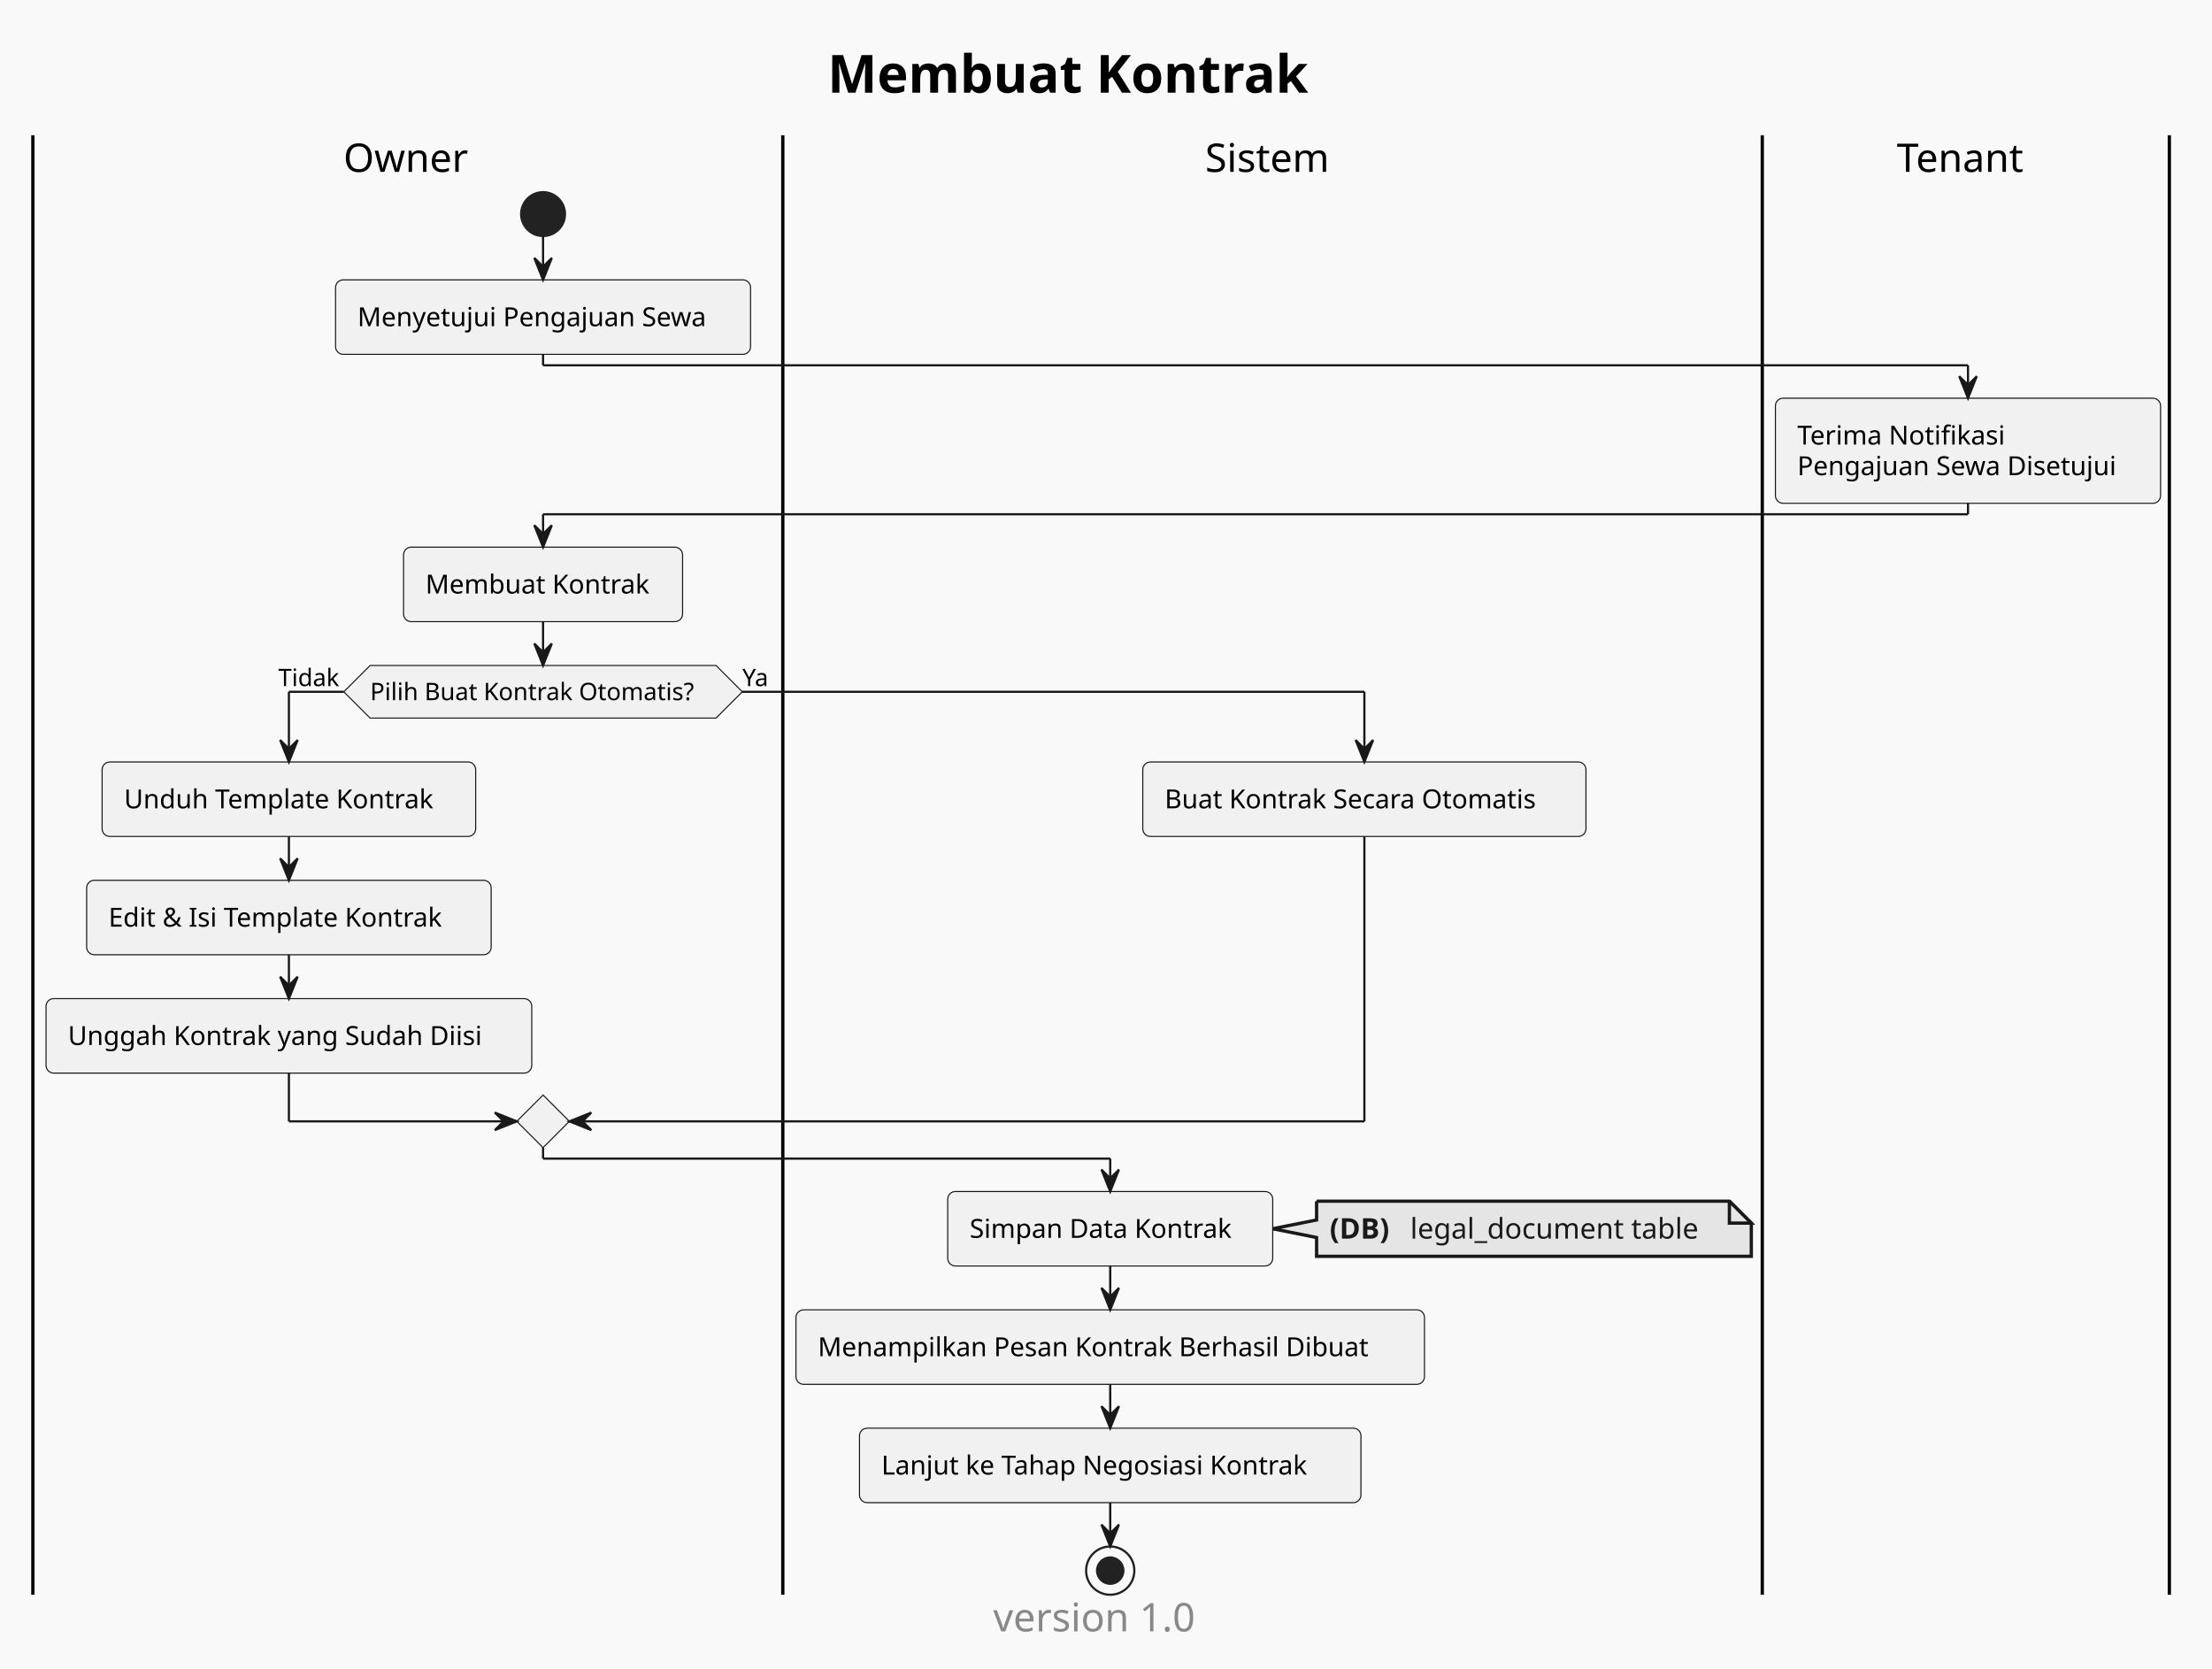
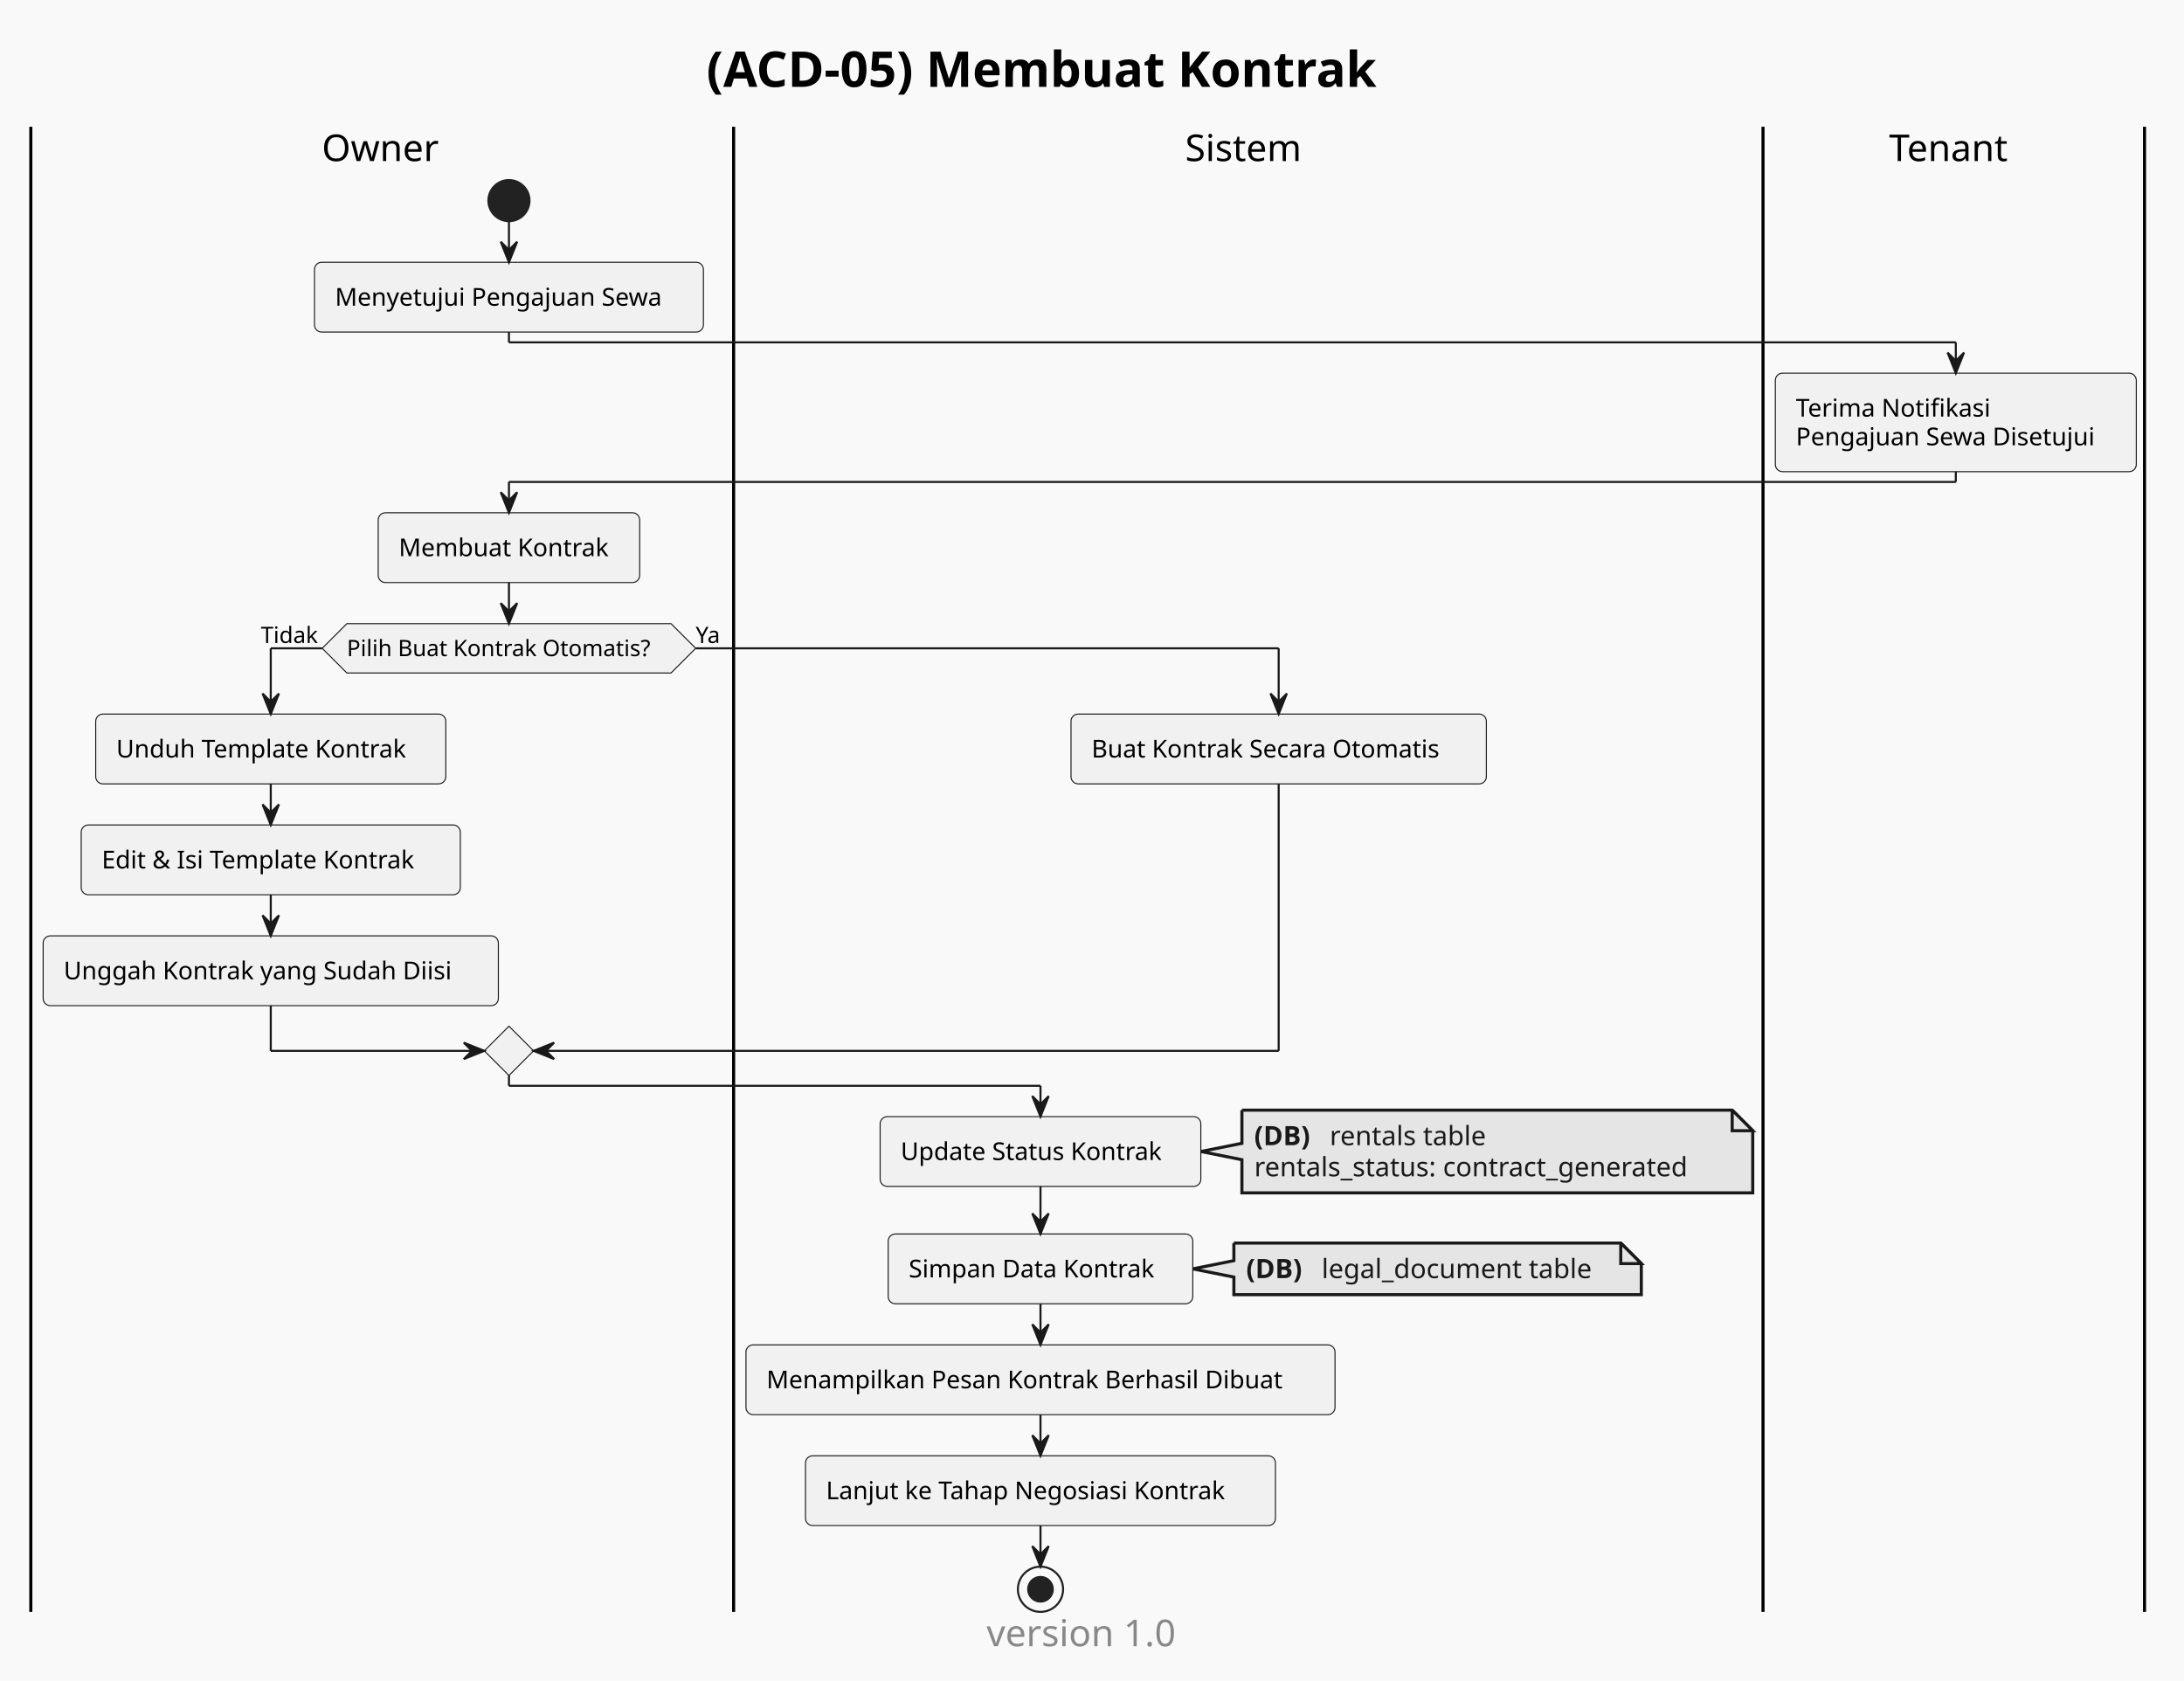
- <svg xmlns="http://www.w3.org/2000/svg" contentStyleType="text/css" data-diagram-type="ACTIVITY" height="761px" preserveAspectRatio="none" style="width:1009px;height:761px;background:#F9F9F9;" version="1.1" viewBox="0 0 1009 761" width="1009px" zoomAndPan="magnify">
+ <svg xmlns="http://www.w3.org/2000/svg" contentStyleType="text/css" data-diagram-type="ACTIVITY" height="818px" preserveAspectRatio="none" style="width:1063px;height:818px;background:#F9F9F9;" version="1.1" viewBox="0 0 1063 818" width="1063px" zoomAndPan="magnify">
  <defs />
  <g>
-     <rect fill="#F9F9F9" height="761" style="stroke:none;stroke-width:1;" width="1009" x="0" y="0" />
+     <rect fill="#F9F9F9" height="818" style="stroke:none;stroke-width:1;" width="1063" x="0" y="0" />
    <g class="title" data-source-line="4">
-       <text fill="#000000" font-family="sans-serif" font-size="24" font-weight="bold" lengthAdjust="spacing" textLength="251.449" x="377.476" y="42.277">Membuat  Kontrak</text>
+       <text fill="#000000" font-family="sans-serif" font-size="24" font-weight="bold" lengthAdjust="spacing" textLength="372.856" x="343.892" y="42.277">(ACD-05) Membuat Kontrak</text>
    </g>
-     <rect fill="none" height="20.953" style="stroke:none;stroke-width:1;" width="976.401" x="15" y="61.683" />
+     <rect fill="none" height="20.953" style="stroke:none;stroke-width:1;" width="1030.64" x="15" y="61.683" />
    <ellipse cx="247.717" cy="97.636" fill="#222222" rx="10" ry="10" style="stroke:#222222;stroke-width:1;" />
    <rect fill="#F1F1F1" height="33.969" rx="3.5" ry="3.5" style="stroke:#181818;stroke-width:0.5;" width="189.301" x="153.066" y="127.636" />
    <text fill="#000000" font-family="sans-serif" font-size="12" lengthAdjust="spacing" textLength="169.301" x="163.066" y="148.774">Menyetujui Pengajuan Sewa</text>
    <rect fill="#F1F1F1" height="33.969" rx="3.5" ry="3.5" style="stroke:#181818;stroke-width:0.5;" width="127.279" x="184.077" y="249.542" />
    <text fill="#000000" font-family="sans-serif" font-size="12" lengthAdjust="spacing" textLength="107.279" x="194.077" y="270.681">Membuat Kontrak</text>
    <polygon fill="#F1F1F1" points="168.821,303.511,326.613,303.511,338.613,315.511,326.613,327.511,168.821,327.511,156.821,315.511,168.821,303.511" style="stroke:#181818;stroke-width:0.5;" />
    <text fill="#000000" font-family="sans-serif" font-size="11" lengthAdjust="spacing" textLength="157.792" x="168.821" y="319.319">Pilih Buat Kontrak Otomatis?</text>
    <text fill="#000000" font-family="sans-serif" font-size="11" lengthAdjust="spacing" textLength="29.869" x="126.952" y="312.916">Tidak</text>
    <text fill="#000000" font-family="sans-serif" font-size="11" lengthAdjust="spacing" textLength="13.46" x="338.613" y="312.916">Ya</text>
    <rect fill="#F1F1F1" height="33.969" rx="3.5" ry="3.5" style="stroke:#181818;stroke-width:0.5;" width="170.398" x="46.585" y="347.511" />
    <text fill="#000000" font-family="sans-serif" font-size="12" lengthAdjust="spacing" textLength="150.398" x="56.585" y="368.649">Unduh Template Kontrak</text>
    <rect fill="#F1F1F1" height="33.969" rx="3.5" ry="3.5" style="stroke:#181818;stroke-width:0.5;" width="184.531" x="39.519" y="401.479" />
    <text fill="#000000" font-family="sans-serif" font-size="12" lengthAdjust="spacing" textLength="164.531" x="49.519" y="422.618">Edit &amp; Isi Template Kontrak</text>
    <rect fill="#F1F1F1" height="33.969" rx="3.5" ry="3.5" style="stroke:#181818;stroke-width:0.5;" width="221.568" x="21" y="455.448" />
    <text fill="#000000" font-family="sans-serif" font-size="12" lengthAdjust="spacing" textLength="201.568" x="31" y="476.587">Unggah Kontrak yang Sudah Diisi</text>
    <polygon fill="#F1F1F1" points="247.717,499.417,259.717,511.417,247.717,523.417,235.717,511.417,247.717,499.417" style="stroke:#181818;stroke-width:0.5;" />
-     <line style="stroke:#000000;stroke-width:1.5;" x1="15" x2="15" y1="61.683" y2="727.323" />
+     <line style="stroke:#000000;stroke-width:1.5;" x1="15" x2="15" y1="61.683" y2="784.44" />
    <rect fill="#F1F1F1" height="33.969" rx="3.5" ry="3.5" style="stroke:#181818;stroke-width:0.5;" width="202.162" x="521.278" y="347.511" />
    <text fill="#000000" font-family="sans-serif" font-size="12" lengthAdjust="spacing" textLength="182.162" x="531.278" y="368.649">Buat Kontrak Secara Otomatis</text>
-     <path d="M600.554,547.835 L600.554,556.401 L580.554,560.401 L600.554,564.401 L600.554,572.968 A0,0 0 0 0 600.554,572.968 L798.857,572.968 A0,0 0 0 0 798.857,572.968 L798.857,557.835 L788.857,547.835 L600.554,547.835 A0,0 0 0 0 600.554,547.835" fill="#E5E5E5" style="stroke:#191919;stroke-width:1.5;" />
-     <path d="M788.857,547.835 L788.857,557.835 L798.857,557.835 L788.857,547.835" fill="#E5E5E5" style="stroke:#191919;stroke-width:1.5;" />
-     <text fill="#191919" font-family="sans-serif" font-size="13" font-weight="bold" lengthAdjust="spacing" textLength="32.583" x="606.554" y="564.902">(DB)</text>
-     <text fill="#191919" font-family="sans-serif" font-size="13" lengthAdjust="spacing" textLength="140.588" x="643.269" y="564.902">legal_document table</text>
-     <rect fill="#F1F1F1" height="33.969" rx="3.5" ry="3.5" style="stroke:#181818;stroke-width:0.5;" width="148.256" x="432.298" y="543.417" />
-     <text fill="#000000" font-family="sans-serif" font-size="12" lengthAdjust="spacing" textLength="128.256" x="442.298" y="564.556">Simpan Data Kontrak</text>
-     <rect fill="#F1F1F1" height="33.969" rx="3.5" ry="3.5" style="stroke:#181818;stroke-width:0.5;" width="286.707" x="363.073" y="597.386" />
-     <text fill="#000000" font-family="sans-serif" font-size="12" lengthAdjust="spacing" textLength="266.707" x="373.073" y="618.524">Menampilkan Pesan Kontrak Berhasil Dibuat</text>
-     <rect fill="#F1F1F1" height="33.969" rx="3.5" ry="3.5" style="stroke:#181818;stroke-width:0.5;" width="228.74" x="392.056" y="651.355" />
-     <text fill="#000000" font-family="sans-serif" font-size="12" lengthAdjust="spacing" textLength="208.74" x="402.056" y="672.493">Lanjut ke Tahap Negosiasi Kontrak</text>
-     <ellipse cx="506.426" cy="716.323" fill="none" rx="11" ry="11" style="stroke:#222222;stroke-width:1;" />
-     <ellipse cx="506.426" cy="716.323" fill="#222222" rx="6" ry="6" style="stroke:#222222;stroke-width:1;" />
-     <line style="stroke:#000000;stroke-width:1.5;" x1="357.073" x2="357.073" y1="61.683" y2="727.323" />
-     <rect fill="#F1F1F1" height="47.938" rx="3.5" ry="3.5" style="stroke:#181818;stroke-width:0.5;" width="175.684" x="809.857" y="181.605" />
-     <text fill="#000000" font-family="sans-serif" font-size="12" lengthAdjust="spacing" textLength="101.643" x="819.857" y="202.743">Terima Notifikasi</text>
-     <text fill="#000000" font-family="sans-serif" font-size="12" lengthAdjust="spacing" textLength="155.684" x="819.857" y="216.712">Pengajuan Sewa Disetujui</text>
-     <line style="stroke:#000000;stroke-width:1.5;" x1="803.857" x2="803.857" y1="61.683" y2="727.323" />
-     <line style="stroke:#000000;stroke-width:1.5;" x1="989.54" x2="989.54" y1="61.683" y2="727.323" />
+     <path d="M604.468,540.269 L604.468,556.401 L584.468,560.401 L604.468,564.401 L604.468,580.534 A0,0 0 0 0 604.468,580.534 L853.095,580.534 A0,0 0 0 0 853.095,580.534 L853.095,550.269 L843.095,540.269 L604.468,540.269 A0,0 0 0 0 604.468,540.269" fill="#E5E5E5" style="stroke:#191919;stroke-width:1.5;" />
+     <path d="M843.095,540.269 L843.095,550.269 L853.095,550.269 L843.095,540.269" fill="#E5E5E5" style="stroke:#191919;stroke-width:1.5;" />
+     <text fill="#191919" font-family="sans-serif" font-size="13" font-weight="bold" lengthAdjust="spacing" textLength="32.583" x="610.468" y="557.335">(DB)</text>
+     <text fill="#191919" font-family="sans-serif" font-size="13" lengthAdjust="spacing" textLength="82.088" x="647.183" y="557.335">rentals table</text>
+     <text fill="#191919" font-family="sans-serif" font-size="13" lengthAdjust="spacing" textLength="227.627" x="610.468" y="572.468">rentals_status: contract_generated</text>
+     <rect fill="#F1F1F1" height="33.969" rx="3.5" ry="3.5" style="stroke:#181818;stroke-width:0.5;" width="156.084" x="428.384" y="543.417" />
+     <text fill="#000000" font-family="sans-serif" font-size="12" lengthAdjust="spacing" textLength="136.084" x="438.384" y="564.556">Update Status Kontrak</text>
+     <path d="M600.554,604.952 L600.554,613.519 L580.554,617.519 L600.554,621.519 L600.554,630.085 A0,0 0 0 0 600.554,630.085 L798.857,630.085 A0,0 0 0 0 798.857,630.085 L798.857,614.952 L788.857,604.952 L600.554,604.952 A0,0 0 0 0 600.554,604.952" fill="#E5E5E5" style="stroke:#191919;stroke-width:1.5;" />
+     <path d="M788.857,604.952 L788.857,614.952 L798.857,614.952 L788.857,604.952" fill="#E5E5E5" style="stroke:#191919;stroke-width:1.5;" />
+     <text fill="#191919" font-family="sans-serif" font-size="13" font-weight="bold" lengthAdjust="spacing" textLength="32.583" x="606.554" y="622.019">(DB)</text>
+     <text fill="#191919" font-family="sans-serif" font-size="13" lengthAdjust="spacing" textLength="140.588" x="643.269" y="622.019">legal_document table</text>
+     <rect fill="#F1F1F1" height="33.969" rx="3.5" ry="3.5" style="stroke:#181818;stroke-width:0.5;" width="148.256" x="432.298" y="600.534" />
+     <text fill="#000000" font-family="sans-serif" font-size="12" lengthAdjust="spacing" textLength="128.256" x="442.298" y="621.673">Simpan Data Kontrak</text>
+     <rect fill="#F1F1F1" height="33.969" rx="3.5" ry="3.5" style="stroke:#181818;stroke-width:0.5;" width="286.707" x="363.073" y="654.503" />
+     <text fill="#000000" font-family="sans-serif" font-size="12" lengthAdjust="spacing" textLength="266.707" x="373.073" y="675.642">Menampilkan Pesan Kontrak Berhasil Dibuat</text>
+     <rect fill="#F1F1F1" height="33.969" rx="3.5" ry="3.5" style="stroke:#181818;stroke-width:0.5;" width="228.74" x="392.056" y="708.472" />
+     <text fill="#000000" font-family="sans-serif" font-size="12" lengthAdjust="spacing" textLength="208.74" x="402.056" y="729.61">Lanjut ke Tahap Negosiasi Kontrak</text>
+     <ellipse cx="506.426" cy="773.44" fill="none" rx="11" ry="11" style="stroke:#222222;stroke-width:1;" />
+     <ellipse cx="506.426" cy="773.44" fill="#222222" rx="6" ry="6" style="stroke:#222222;stroke-width:1;" />
+     <line style="stroke:#000000;stroke-width:1.5;" x1="357.073" x2="357.073" y1="61.683" y2="784.44" />
+     <rect fill="#F1F1F1" height="47.938" rx="3.5" ry="3.5" style="stroke:#181818;stroke-width:0.5;" width="175.684" x="864.095" y="181.605" />
+     <text fill="#000000" font-family="sans-serif" font-size="12" lengthAdjust="spacing" textLength="101.643" x="874.095" y="202.743">Terima Notifikasi</text>
+     <text fill="#000000" font-family="sans-serif" font-size="12" lengthAdjust="spacing" textLength="155.684" x="874.095" y="216.712">Pengajuan Sewa Disetujui</text>
+     <line style="stroke:#000000;stroke-width:1.5;" x1="858.095" x2="858.095" y1="61.683" y2="784.44" />
+     <line style="stroke:#000000;stroke-width:1.5;" x1="1043.779" x2="1043.779" y1="61.683" y2="784.44" />
    <line style="stroke:#191919;stroke-width:1;" x1="247.717" x2="247.717" y1="107.636" y2="127.636" />
    <polygon fill="#191919" points="243.717,117.636,247.717,127.636,251.717,117.636,247.717,121.636" style="stroke:#191919;stroke-width:1;" />
    <line style="stroke:#191919;stroke-width:1;" x1="131.784" x2="131.784" y1="381.479" y2="401.479" />
    <polygon fill="#191919" points="127.784,391.479,131.784,401.479,135.784,391.479,131.784,395.479" style="stroke:#191919;stroke-width:1;" />
    <line style="stroke:#191919;stroke-width:1;" x1="131.784" x2="131.784" y1="435.448" y2="455.448" />
    <polygon fill="#191919" points="127.784,445.448,131.784,455.448,135.784,445.448,131.784,449.448" style="stroke:#191919;stroke-width:1;" />
    <line style="stroke:#191919;stroke-width:1;" x1="156.821" x2="131.784" y1="315.511" y2="315.511" />
    <line style="stroke:#191919;stroke-width:1;" x1="131.784" x2="131.784" y1="315.511" y2="347.511" />
    <polygon fill="#191919" points="127.784,337.511,131.784,347.511,135.784,337.511,131.784,341.511" style="stroke:#191919;stroke-width:1;" />
    <line style="stroke:#191919;stroke-width:1;" x1="131.784" x2="131.784" y1="489.417" y2="511.417" />
    <line style="stroke:#191919;stroke-width:1;" x1="131.784" x2="235.717" y1="511.417" y2="511.417" />
    <polygon fill="#191919" points="225.717,507.417,235.717,511.417,225.717,515.417,229.717,511.417" style="stroke:#191919;stroke-width:1;" />
    <line style="stroke:#191919;stroke-width:1;" x1="247.717" x2="247.717" y1="283.511" y2="303.511" />
    <polygon fill="#191919" points="243.717,293.511,247.717,303.511,251.717,293.511,247.717,297.511" style="stroke:#191919;stroke-width:1;" />
-     <line style="stroke:#191919;stroke-width:1;" x1="506.426" x2="506.426" y1="577.386" y2="597.386" />
-     <polygon fill="#191919" points="502.426,587.386,506.426,597.386,510.426,587.386,506.426,591.386" style="stroke:#191919;stroke-width:1;" />
-     <line style="stroke:#191919;stroke-width:1;" x1="506.426" x2="506.426" y1="631.355" y2="651.355" />
-     <polygon fill="#191919" points="502.426,641.355,506.426,651.355,510.426,641.355,506.426,645.355" style="stroke:#191919;stroke-width:1;" />
-     <line style="stroke:#191919;stroke-width:1;" x1="506.426" x2="506.426" y1="685.323" y2="705.323" />
-     <polygon fill="#191919" points="502.426,695.323,506.426,705.323,510.426,695.323,506.426,699.323" style="stroke:#191919;stroke-width:1;" />
+     <line style="stroke:#191919;stroke-width:1;" x1="506.426" x2="506.426" y1="577.386" y2="600.534" />
+     <polygon fill="#191919" points="502.426,590.534,506.426,600.534,510.426,590.534,506.426,594.534" style="stroke:#191919;stroke-width:1;" />
+     <line style="stroke:#191919;stroke-width:1;" x1="506.426" x2="506.426" y1="634.503" y2="654.503" />
+     <polygon fill="#191919" points="502.426,644.503,506.426,654.503,510.426,644.503,506.426,648.503" style="stroke:#191919;stroke-width:1;" />
+     <line style="stroke:#191919;stroke-width:1;" x1="506.426" x2="506.426" y1="688.472" y2="708.472" />
+     <polygon fill="#191919" points="502.426,698.472,506.426,708.472,510.426,698.472,506.426,702.472" style="stroke:#191919;stroke-width:1;" />
+     <line style="stroke:#191919;stroke-width:1;" x1="506.426" x2="506.426" y1="742.44" y2="762.44" />
+     <polygon fill="#191919" points="502.426,752.44,506.426,762.44,510.426,752.44,506.426,756.44" style="stroke:#191919;stroke-width:1;" />
    <line style="stroke:#191919;stroke-width:1;" x1="247.717" x2="247.717" y1="161.605" y2="166.605" />
-     <line style="stroke:#191919;stroke-width:1;" x1="247.717" x2="897.699" y1="166.605" y2="166.605" />
-     <line style="stroke:#191919;stroke-width:1;" x1="897.699" x2="897.699" y1="166.605" y2="181.605" />
-     <polygon fill="#191919" points="893.699,171.605,897.699,181.605,901.699,171.605,897.699,175.605" style="stroke:#191919;stroke-width:1;" />
-     <line style="stroke:#191919;stroke-width:1;" x1="897.699" x2="897.699" y1="229.542" y2="234.542" />
-     <line style="stroke:#191919;stroke-width:1;" x1="897.699" x2="247.717" y1="234.542" y2="234.542" />
+     <line style="stroke:#191919;stroke-width:1;" x1="247.717" x2="951.937" y1="166.605" y2="166.605" />
+     <line style="stroke:#191919;stroke-width:1;" x1="951.937" x2="951.937" y1="166.605" y2="181.605" />
+     <polygon fill="#191919" points="947.937,171.605,951.937,181.605,955.937,171.605,951.937,175.605" style="stroke:#191919;stroke-width:1;" />
+     <line style="stroke:#191919;stroke-width:1;" x1="951.937" x2="951.937" y1="229.542" y2="234.542" />
+     <line style="stroke:#191919;stroke-width:1;" x1="951.937" x2="247.717" y1="234.542" y2="234.542" />
    <line style="stroke:#191919;stroke-width:1;" x1="247.717" x2="247.717" y1="234.542" y2="249.542" />
    <polygon fill="#191919" points="243.717,239.542,247.717,249.542,251.717,239.542,247.717,243.542" style="stroke:#191919;stroke-width:1;" />
    <line style="stroke:#191919;stroke-width:1;" x1="338.613" x2="622.359" y1="315.511" y2="315.511" />
    <line style="stroke:#191919;stroke-width:1;" x1="622.359" x2="622.359" y1="315.511" y2="347.511" />
    <polygon fill="#191919" points="618.359,337.511,622.359,347.511,626.359,337.511,622.359,341.511" style="stroke:#191919;stroke-width:1;" />
    <line style="stroke:#191919;stroke-width:1;" x1="622.359" x2="622.359" y1="381.479" y2="511.417" />
    <line style="stroke:#191919;stroke-width:1;" x1="622.359" x2="259.717" y1="511.417" y2="511.417" />
    <polygon fill="#191919" points="269.717,507.417,259.717,511.417,269.717,515.417,265.717,511.417" style="stroke:#191919;stroke-width:1;" />
    <line style="stroke:#191919;stroke-width:1;" x1="247.717" x2="247.717" y1="523.417" y2="528.417" />
    <line style="stroke:#191919;stroke-width:1;" x1="247.717" x2="506.426" y1="528.417" y2="528.417" />
    <line style="stroke:#191919;stroke-width:1;" x1="506.426" x2="506.426" y1="528.417" y2="543.417" />
    <polygon fill="#191919" points="502.426,533.417,506.426,543.417,510.426,533.417,506.426,537.417" style="stroke:#191919;stroke-width:1;" />
    <text fill="#000000" font-family="sans-serif" font-size="18" lengthAdjust="spacing" textLength="58.773" x="156.65" y="78.391">Owner</text>
-     <text fill="#000000" font-family="sans-serif" font-size="18" lengthAdjust="spacing" textLength="61.471" x="549.73" y="78.391">Sistem</text>
-     <text fill="#000000" font-family="sans-serif" font-size="18" lengthAdjust="spacing" textLength="62.974" x="865.212" y="78.391">Tenant</text>
+     <text fill="#000000" font-family="sans-serif" font-size="18" lengthAdjust="spacing" textLength="61.471" x="576.849" y="78.391">Sistem</text>
+     <text fill="#000000" font-family="sans-serif" font-size="18" lengthAdjust="spacing" textLength="62.974" x="919.45" y="78.391">Tenant</text>
    <g class="footer" data-source-line="5">
-       <text fill="#888888" font-family="sans-serif" font-size="18" lengthAdjust="spacing" textLength="100.274" x="453.063" y="744.031">version 1.0</text>
+       <text fill="#888888" font-family="sans-serif" font-size="18" lengthAdjust="spacing" textLength="100.274" x="480.183" y="801.148">version 1.0</text>
    </g>
  </g>
</svg>
